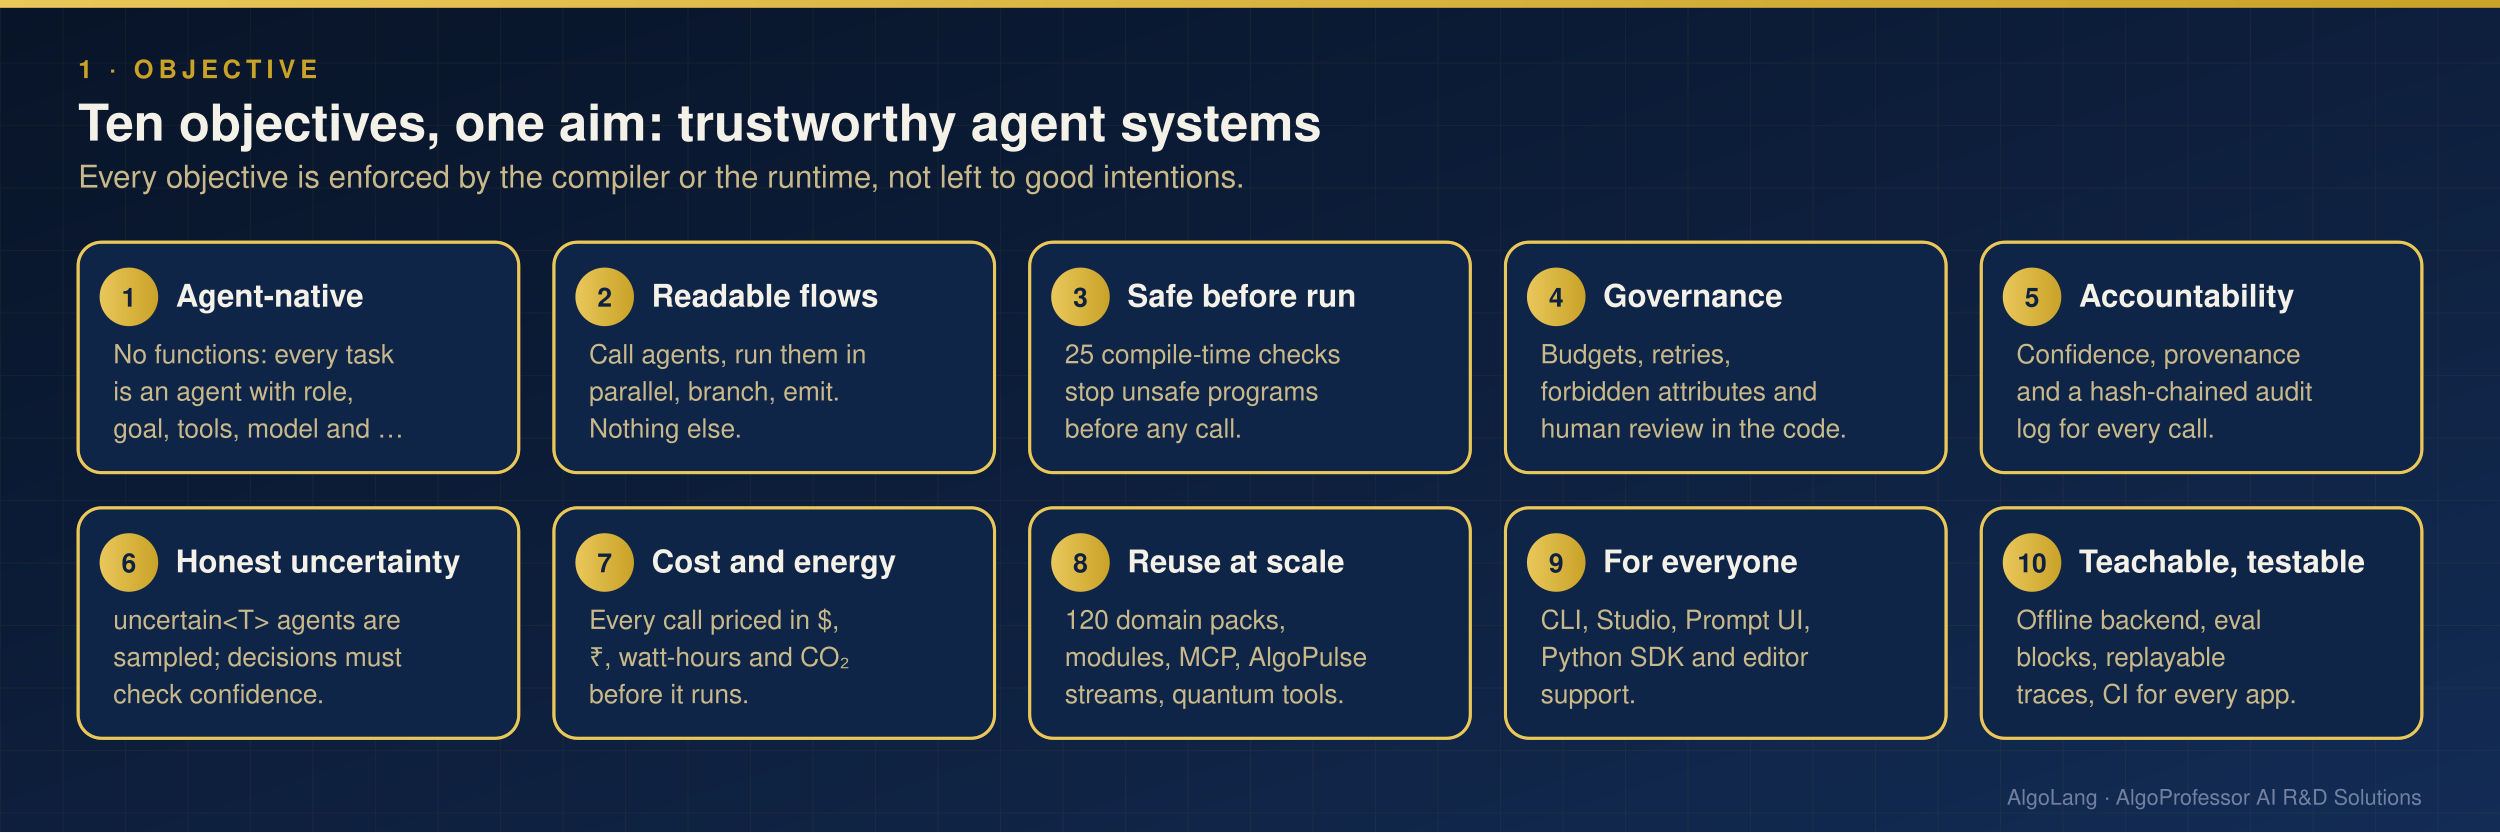
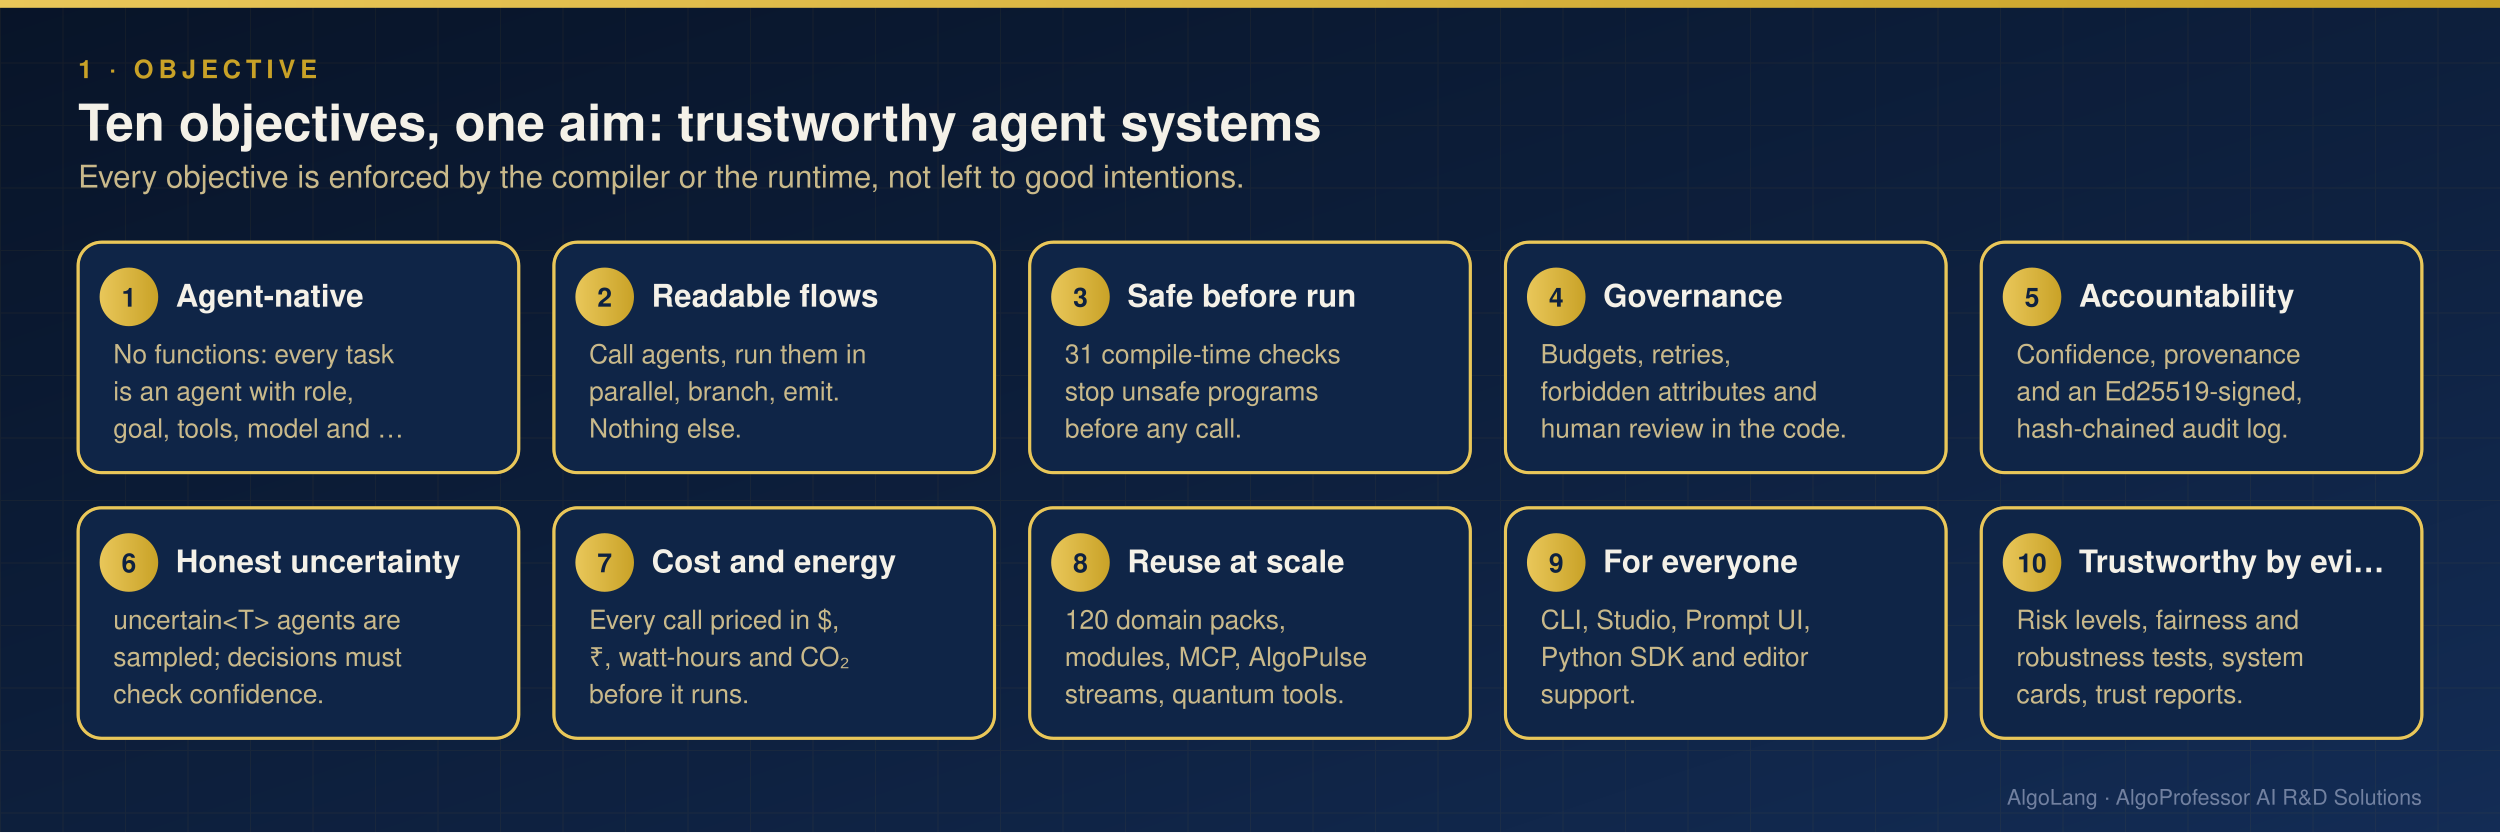
<svg xmlns="http://www.w3.org/2000/svg" viewBox="0 0 1280 426" width="1280" height="426" role="img" aria-label="Ten objectives, one aim: trustworthy agent systems">
  <defs>
    <linearGradient id="bg" x1="0" y1="0" x2="1" y2="1">
      <stop offset="0" stop-color="#081428" />
      <stop offset=".6" stop-color="#0e2140" />
      <stop offset="1" stop-color="#132c55" />
    </linearGradient>
    <linearGradient id="gold" x1="0" x2="1">
      <stop offset="0" stop-color="#e9c75a" />
      <stop offset="1" stop-color="#c9a227" />
    </linearGradient>
    <pattern id="grid" width="32" height="32" patternUnits="userSpaceOnUse">
      <path d="M32 0H0V32" fill="none" stroke="#c9a227" stroke-opacity=".06" />
    </pattern>
    <filter id="soft" x="-50%" y="-50%" width="200%" height="200%">
      <feGaussianBlur stdDeviation="2.5" result="b" />
      <feMerge>
        <feMergeNode in="b" />
        <feMergeNode in="SourceGraphic" />
      </feMerge>
    </filter>
  </defs>
  <style>
    text { font-family: "Segoe UI", "Helvetica Neue", Helvetica, Arial, sans-serif; }
    .mono { font-family: "SFMono-Regular", Consolas, "Liberation Mono", Menlo, monospace; }
    .wire { fill: none; stroke: #c9a227; stroke-width: 2; stroke-dasharray: 6 6; animation: dash 1.1s linear infinite; }
    .ctl { fill: none; stroke: #8fd3ff; stroke-opacity: .55; stroke-width: 1.4; stroke-dasharray: 3 5; animation: dash 2.2s linear infinite; }
    .card { fill: #0f2547; stroke: #c9a227; stroke-opacity: .75; stroke-width: 1.4; }
    .glow { animation: glow 3.6s ease-in-out infinite; }
    .rise { animation: rise 1.2s cubic-bezier(.2,.8,.2,1) both; }
    .fade { opacity: 0; animation: fade 7s ease-in-out infinite; }
    .pulse { animation: pulse 2.4s ease-in-out infinite; }
    @keyframes dash { to { stroke-dashoffset: -24; } }
    @keyframes glow { 0%, 100% { stroke-opacity: .35; } 50% { stroke-opacity: 1; } }
    @keyframes rise { from { transform: translateY(12px); } to { transform: none; } }
    @keyframes fade { 0%, 6% { opacity: 0; } 14%, 88% { opacity: 1; } 100% { opacity: 0; } }
    @keyframes pulse { 0%, 100% { opacity: .55; } 50% { opacity: 1; } }
    
    @media (prefers-reduced-motion: reduce) { * { animation: none !important; } .fade { opacity: 1; } }
  </style>
  <rect width="1280" height="426" fill="url(#bg)" />
  <rect width="1280" height="426" fill="url(#grid)" />
  <rect width="1280" height="4" fill="url(#gold)" />
  <text x="40" y="40" fill="#c9a227" font-size="13" letter-spacing="2.6" font-weight="700">1 · OBJECTIVE</text>
  <text x="40" y="72" fill="#f4f1e8" font-size="26" font-weight="700">Ten objectives, one aim: trustworthy agent systems</text>
  <text x="40" y="96" fill="#c9b98a" font-size="16">Every objective is enforced by the compiler or the runtime, not left to good intentions.</text>
  <g class="rise" style="animation-delay:0.00s">
    <rect x="40.0" y="124" width="225.6" height="118" rx="12" class="card" />
    <rect x="40.0" y="124" width="225.6" height="118" rx="12" fill="none" stroke="#e9c75a" stroke-width="1.6" class="glow" style="animation-delay:0.00s" />
    <circle cx="66.0" cy="152" r="15" fill="url(#gold)" />
    <text x="66.0" y="157" fill="#0e2140" font-size="13.5" font-weight="800" text-anchor="middle">1</text>
    <text x="90.0" y="157" fill="#f4f1e8" font-size="16" font-weight="700">Agent-native</text>
    <text x="58.0" y="186" fill="#c9b98a" font-size="13.5">No functions: every task</text>
    <text x="58.0" y="205" fill="#c9b98a" font-size="13.5">is an agent with role,</text>
    <text x="58.0" y="224" fill="#c9b98a" font-size="13.5">goal, tools, model and …</text>
  </g>
  <g class="rise" style="animation-delay:0.08s">
    <rect x="283.6" y="124" width="225.6" height="118" rx="12" class="card" />
    <rect x="283.6" y="124" width="225.6" height="118" rx="12" fill="none" stroke="#e9c75a" stroke-width="1.6" class="glow" style="animation-delay:0.12s" />
    <circle cx="309.6" cy="152" r="15" fill="url(#gold)" />
    <text x="309.6" y="157" fill="#0e2140" font-size="13.5" font-weight="800" text-anchor="middle">2</text>
    <text x="333.6" y="157" fill="#f4f1e8" font-size="16" font-weight="700">Readable flows</text>
    <text x="301.6" y="186" fill="#c9b98a" font-size="13.5">Call agents, run them in</text>
    <text x="301.6" y="205" fill="#c9b98a" font-size="13.5">parallel, branch, emit.</text>
    <text x="301.6" y="224" fill="#c9b98a" font-size="13.5">Nothing else.</text>
  </g>
  <g class="rise" style="animation-delay:0.16s">
    <rect x="527.2" y="124" width="225.6" height="118" rx="12" class="card" />
    <rect x="527.2" y="124" width="225.6" height="118" rx="12" fill="none" stroke="#e9c75a" stroke-width="1.6" class="glow" style="animation-delay:0.24s" />
    <circle cx="553.2" cy="152" r="15" fill="url(#gold)" />
    <text x="553.2" y="157" fill="#0e2140" font-size="13.5" font-weight="800" text-anchor="middle">3</text>
    <text x="577.2" y="157" fill="#f4f1e8" font-size="16" font-weight="700">Safe before run</text>
-     <text x="545.2" y="186" fill="#c9b98a" font-size="13.5">25 compile-time checks</text>
+     <text x="545.2" y="186" fill="#c9b98a" font-size="13.5">31 compile-time checks</text>
    <text x="545.2" y="205" fill="#c9b98a" font-size="13.5">stop unsafe programs</text>
    <text x="545.2" y="224" fill="#c9b98a" font-size="13.5">before any call.</text>
  </g>
  <g class="rise" style="animation-delay:0.24s">
    <rect x="770.8" y="124" width="225.6" height="118" rx="12" class="card" />
    <rect x="770.8" y="124" width="225.6" height="118" rx="12" fill="none" stroke="#e9c75a" stroke-width="1.6" class="glow" style="animation-delay:0.36s" />
    <circle cx="796.8" cy="152" r="15" fill="url(#gold)" />
    <text x="796.8" y="157" fill="#0e2140" font-size="13.5" font-weight="800" text-anchor="middle">4</text>
    <text x="820.8" y="157" fill="#f4f1e8" font-size="16" font-weight="700">Governance</text>
    <text x="788.8" y="186" fill="#c9b98a" font-size="13.5">Budgets, retries,</text>
    <text x="788.8" y="205" fill="#c9b98a" font-size="13.5">forbidden attributes and</text>
    <text x="788.8" y="224" fill="#c9b98a" font-size="13.5">human review in the code.</text>
  </g>
  <g class="rise" style="animation-delay:0.32s">
    <rect x="1014.4" y="124" width="225.6" height="118" rx="12" class="card" />
    <rect x="1014.4" y="124" width="225.6" height="118" rx="12" fill="none" stroke="#e9c75a" stroke-width="1.6" class="glow" style="animation-delay:0.48s" />
    <circle cx="1040.4" cy="152" r="15" fill="url(#gold)" />
    <text x="1040.4" y="157" fill="#0e2140" font-size="13.5" font-weight="800" text-anchor="middle">5</text>
    <text x="1064.4" y="157" fill="#f4f1e8" font-size="16" font-weight="700">Accountability</text>
    <text x="1032.4" y="186" fill="#c9b98a" font-size="13.5">Confidence, provenance</text>
-     <text x="1032.4" y="205" fill="#c9b98a" font-size="13.5">and a hash-chained audit</text>
-     <text x="1032.4" y="224" fill="#c9b98a" font-size="13.5">log for every call.</text>
+     <text x="1032.4" y="205" fill="#c9b98a" font-size="13.5">and an Ed25519-signed,</text>
+     <text x="1032.4" y="224" fill="#c9b98a" font-size="13.5">hash-chained audit log.</text>
  </g>
  <g class="rise" style="animation-delay:0.40s">
    <rect x="40.0" y="260" width="225.6" height="118" rx="12" class="card" />
    <rect x="40.0" y="260" width="225.6" height="118" rx="12" fill="none" stroke="#e9c75a" stroke-width="1.6" class="glow" style="animation-delay:0.60s" />
    <circle cx="66.0" cy="288" r="15" fill="url(#gold)" />
    <text x="66.0" y="293" fill="#0e2140" font-size="13.5" font-weight="800" text-anchor="middle">6</text>
    <text x="90.0" y="293" fill="#f4f1e8" font-size="16" font-weight="700">Honest uncertainty</text>
    <text x="58.0" y="322" fill="#c9b98a" font-size="13.5">uncertain&lt;T&gt; agents are</text>
    <text x="58.0" y="341" fill="#c9b98a" font-size="13.5">sampled; decisions must</text>
    <text x="58.0" y="360" fill="#c9b98a" font-size="13.5">check confidence.</text>
  </g>
  <g class="rise" style="animation-delay:0.48s">
    <rect x="283.6" y="260" width="225.6" height="118" rx="12" class="card" />
    <rect x="283.6" y="260" width="225.6" height="118" rx="12" fill="none" stroke="#e9c75a" stroke-width="1.6" class="glow" style="animation-delay:0.72s" />
    <circle cx="309.6" cy="288" r="15" fill="url(#gold)" />
    <text x="309.6" y="293" fill="#0e2140" font-size="13.5" font-weight="800" text-anchor="middle">7</text>
    <text x="333.6" y="293" fill="#f4f1e8" font-size="16" font-weight="700">Cost and energy</text>
    <text x="301.6" y="322" fill="#c9b98a" font-size="13.5">Every call priced in $,</text>
    <text x="301.6" y="341" fill="#c9b98a" font-size="13.5">₹, watt-hours and CO₂</text>
    <text x="301.6" y="360" fill="#c9b98a" font-size="13.5">before it runs.</text>
  </g>
  <g class="rise" style="animation-delay:0.56s">
    <rect x="527.2" y="260" width="225.6" height="118" rx="12" class="card" />
    <rect x="527.2" y="260" width="225.6" height="118" rx="12" fill="none" stroke="#e9c75a" stroke-width="1.6" class="glow" style="animation-delay:0.84s" />
    <circle cx="553.2" cy="288" r="15" fill="url(#gold)" />
    <text x="553.2" y="293" fill="#0e2140" font-size="13.5" font-weight="800" text-anchor="middle">8</text>
    <text x="577.2" y="293" fill="#f4f1e8" font-size="16" font-weight="700">Reuse at scale</text>
    <text x="545.2" y="322" fill="#c9b98a" font-size="13.5">120 domain packs,</text>
    <text x="545.2" y="341" fill="#c9b98a" font-size="13.5">modules, MCP, AlgoPulse</text>
    <text x="545.2" y="360" fill="#c9b98a" font-size="13.5">streams, quantum tools.</text>
  </g>
  <g class="rise" style="animation-delay:0.64s">
    <rect x="770.8" y="260" width="225.6" height="118" rx="12" class="card" />
    <rect x="770.8" y="260" width="225.6" height="118" rx="12" fill="none" stroke="#e9c75a" stroke-width="1.6" class="glow" style="animation-delay:0.96s" />
    <circle cx="796.8" cy="288" r="15" fill="url(#gold)" />
    <text x="796.8" y="293" fill="#0e2140" font-size="13.5" font-weight="800" text-anchor="middle">9</text>
    <text x="820.8" y="293" fill="#f4f1e8" font-size="16" font-weight="700">For everyone</text>
    <text x="788.8" y="322" fill="#c9b98a" font-size="13.5">CLI, Studio, Prompt UI,</text>
    <text x="788.8" y="341" fill="#c9b98a" font-size="13.5">Python SDK and editor</text>
    <text x="788.8" y="360" fill="#c9b98a" font-size="13.5">support.</text>
  </g>
  <g class="rise" style="animation-delay:0.72s">
    <rect x="1014.4" y="260" width="225.6" height="118" rx="12" class="card" />
    <rect x="1014.4" y="260" width="225.6" height="118" rx="12" fill="none" stroke="#e9c75a" stroke-width="1.6" class="glow" style="animation-delay:1.08s" />
    <circle cx="1040.4" cy="288" r="15" fill="url(#gold)" />
    <text x="1040.4" y="293" fill="#0e2140" font-size="13.5" font-weight="800" text-anchor="middle">10</text>
-     <text x="1064.4" y="293" fill="#f4f1e8" font-size="16" font-weight="700">Teachable, testable</text>
-     <text x="1032.4" y="322" fill="#c9b98a" font-size="13.5">Offline backend, eval</text>
-     <text x="1032.4" y="341" fill="#c9b98a" font-size="13.5">blocks, replayable</text>
-     <text x="1032.4" y="360" fill="#c9b98a" font-size="13.5">traces, CI for every app.</text>
+     <text x="1064.4" y="293" fill="#f4f1e8" font-size="16" font-weight="700">Trustworthy by evi…</text>
+     <text x="1032.4" y="322" fill="#c9b98a" font-size="13.5">Risk levels, fairness and</text>
+     <text x="1032.4" y="341" fill="#c9b98a" font-size="13.5">robustness tests, system</text>
+     <text x="1032.4" y="360" fill="#c9b98a" font-size="13.5">cards, trust reports.</text>
  </g>
  <text x="1240" y="412" fill="#9aa6c2" fill-opacity=".7" font-size="11" text-anchor="end">AlgoLang · AlgoProfessor AI R&amp;D Solutions</text>
</svg>
